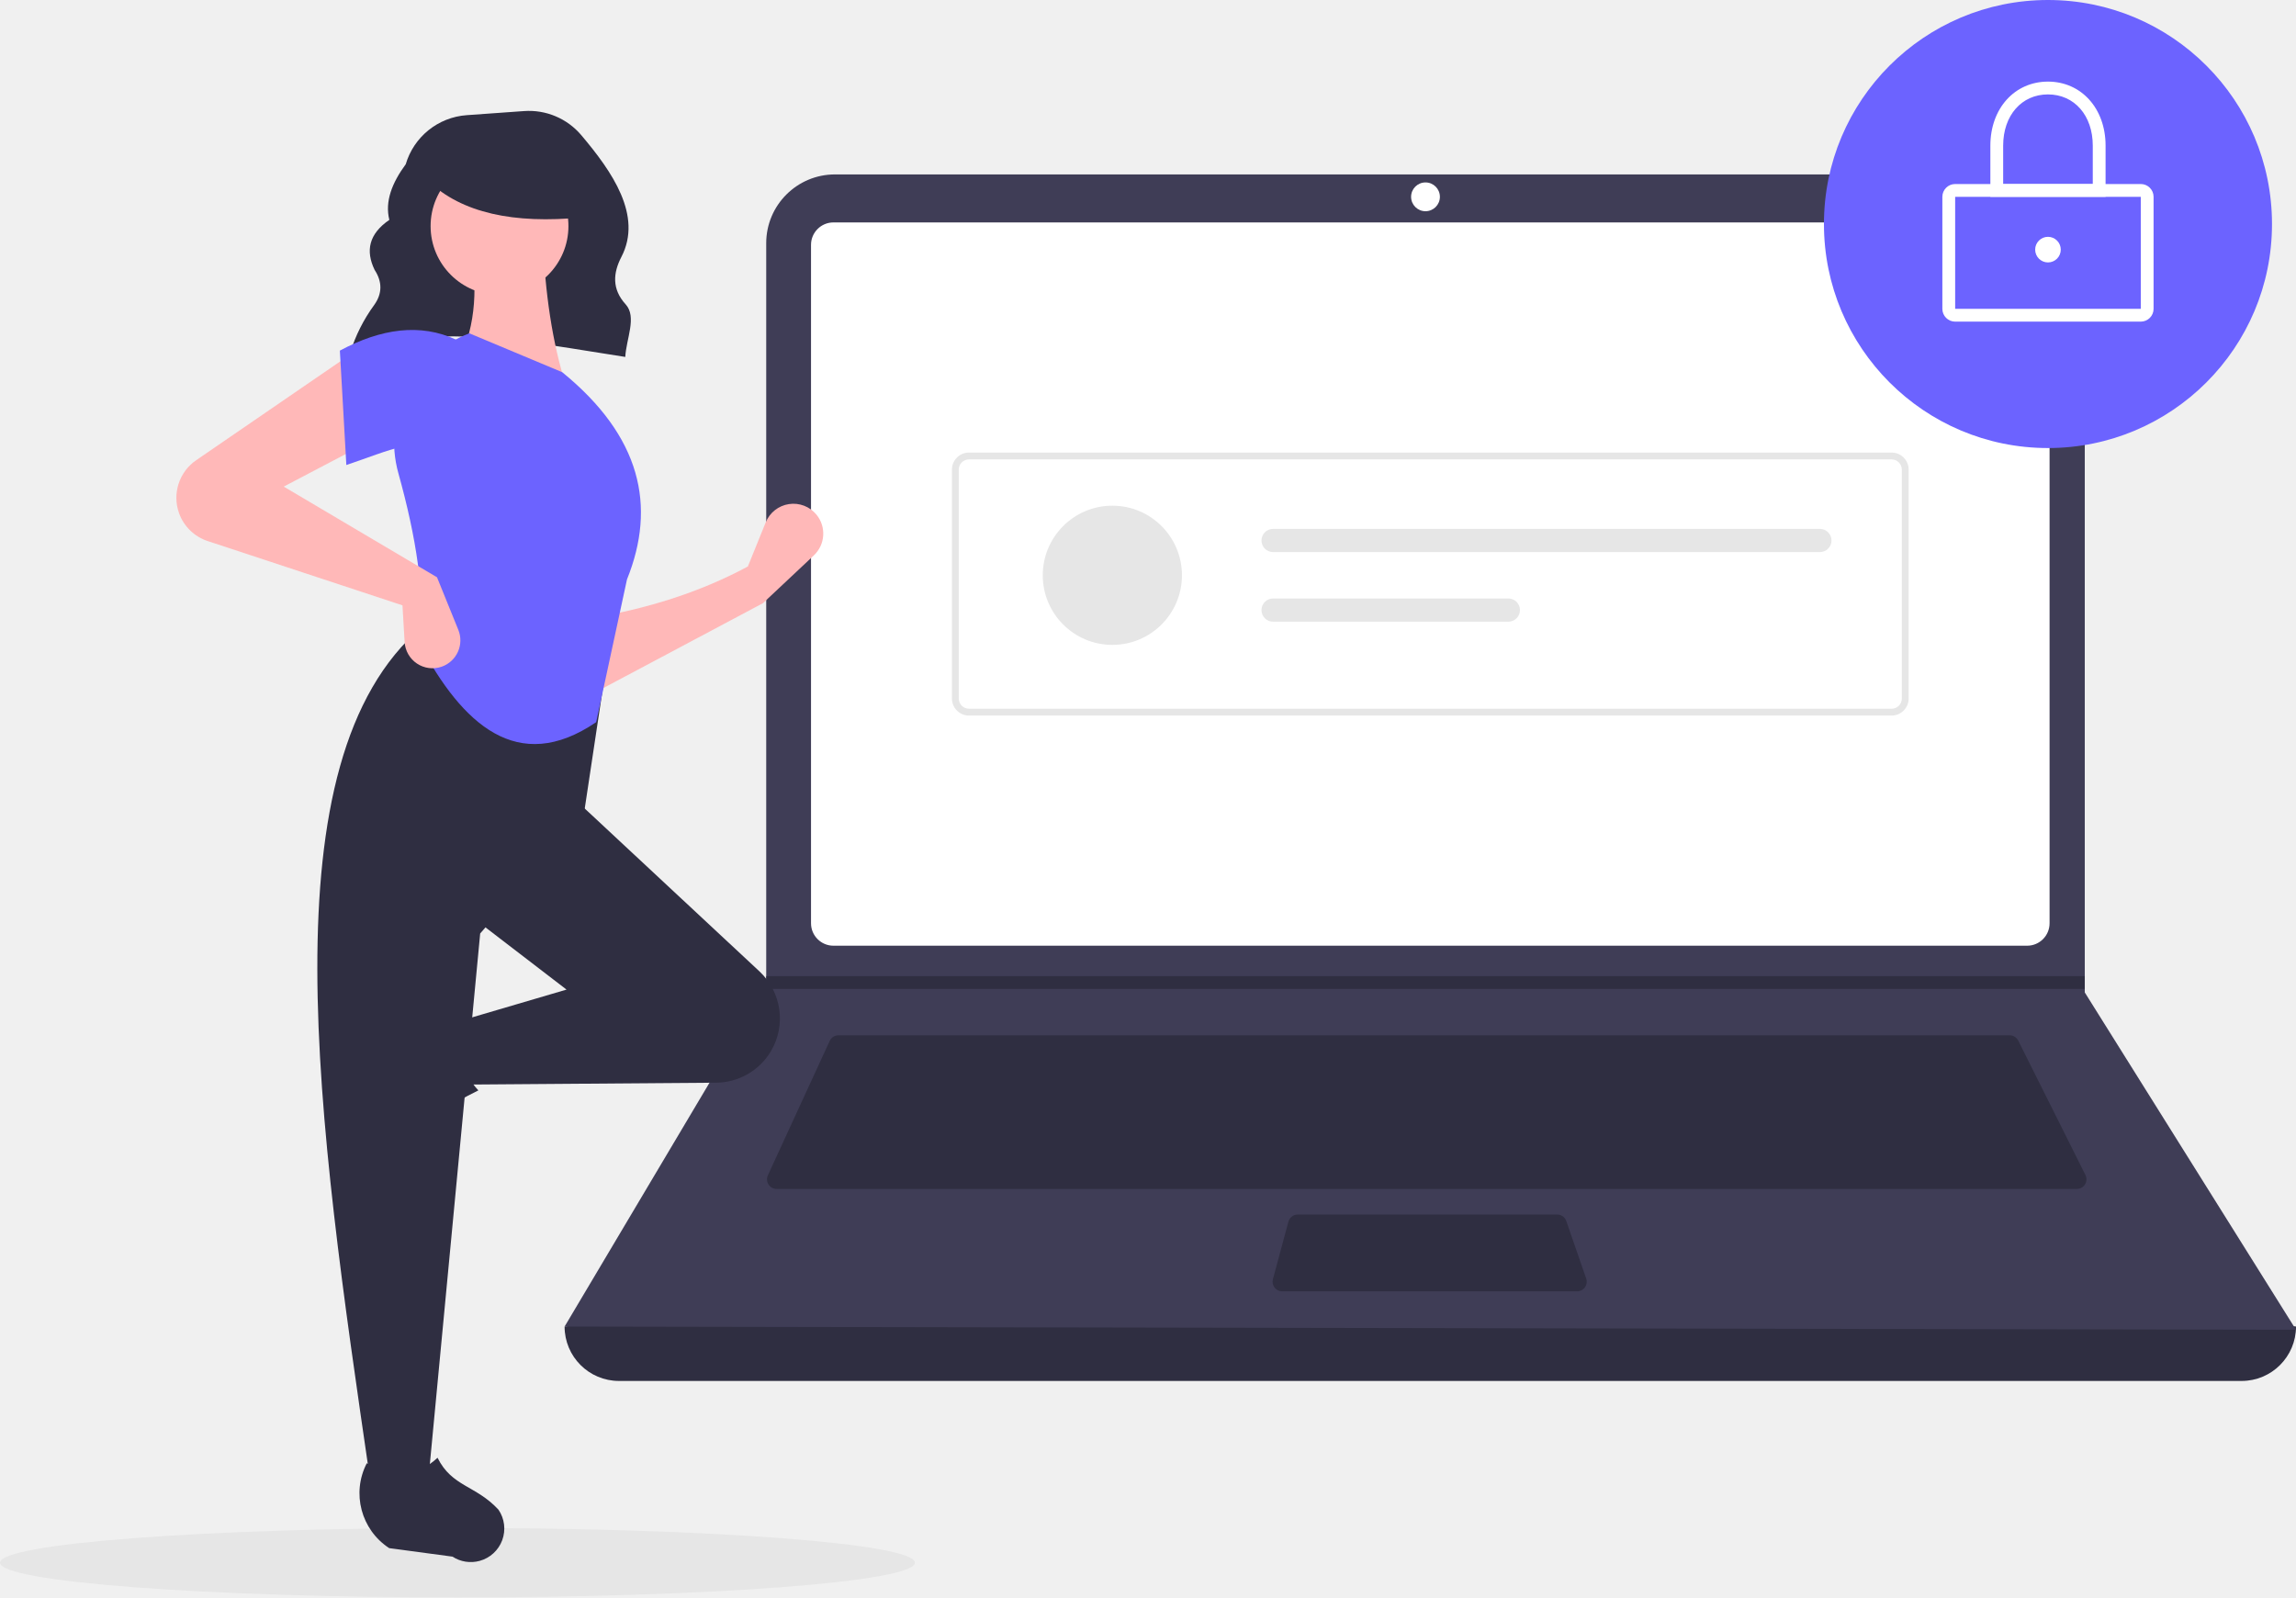
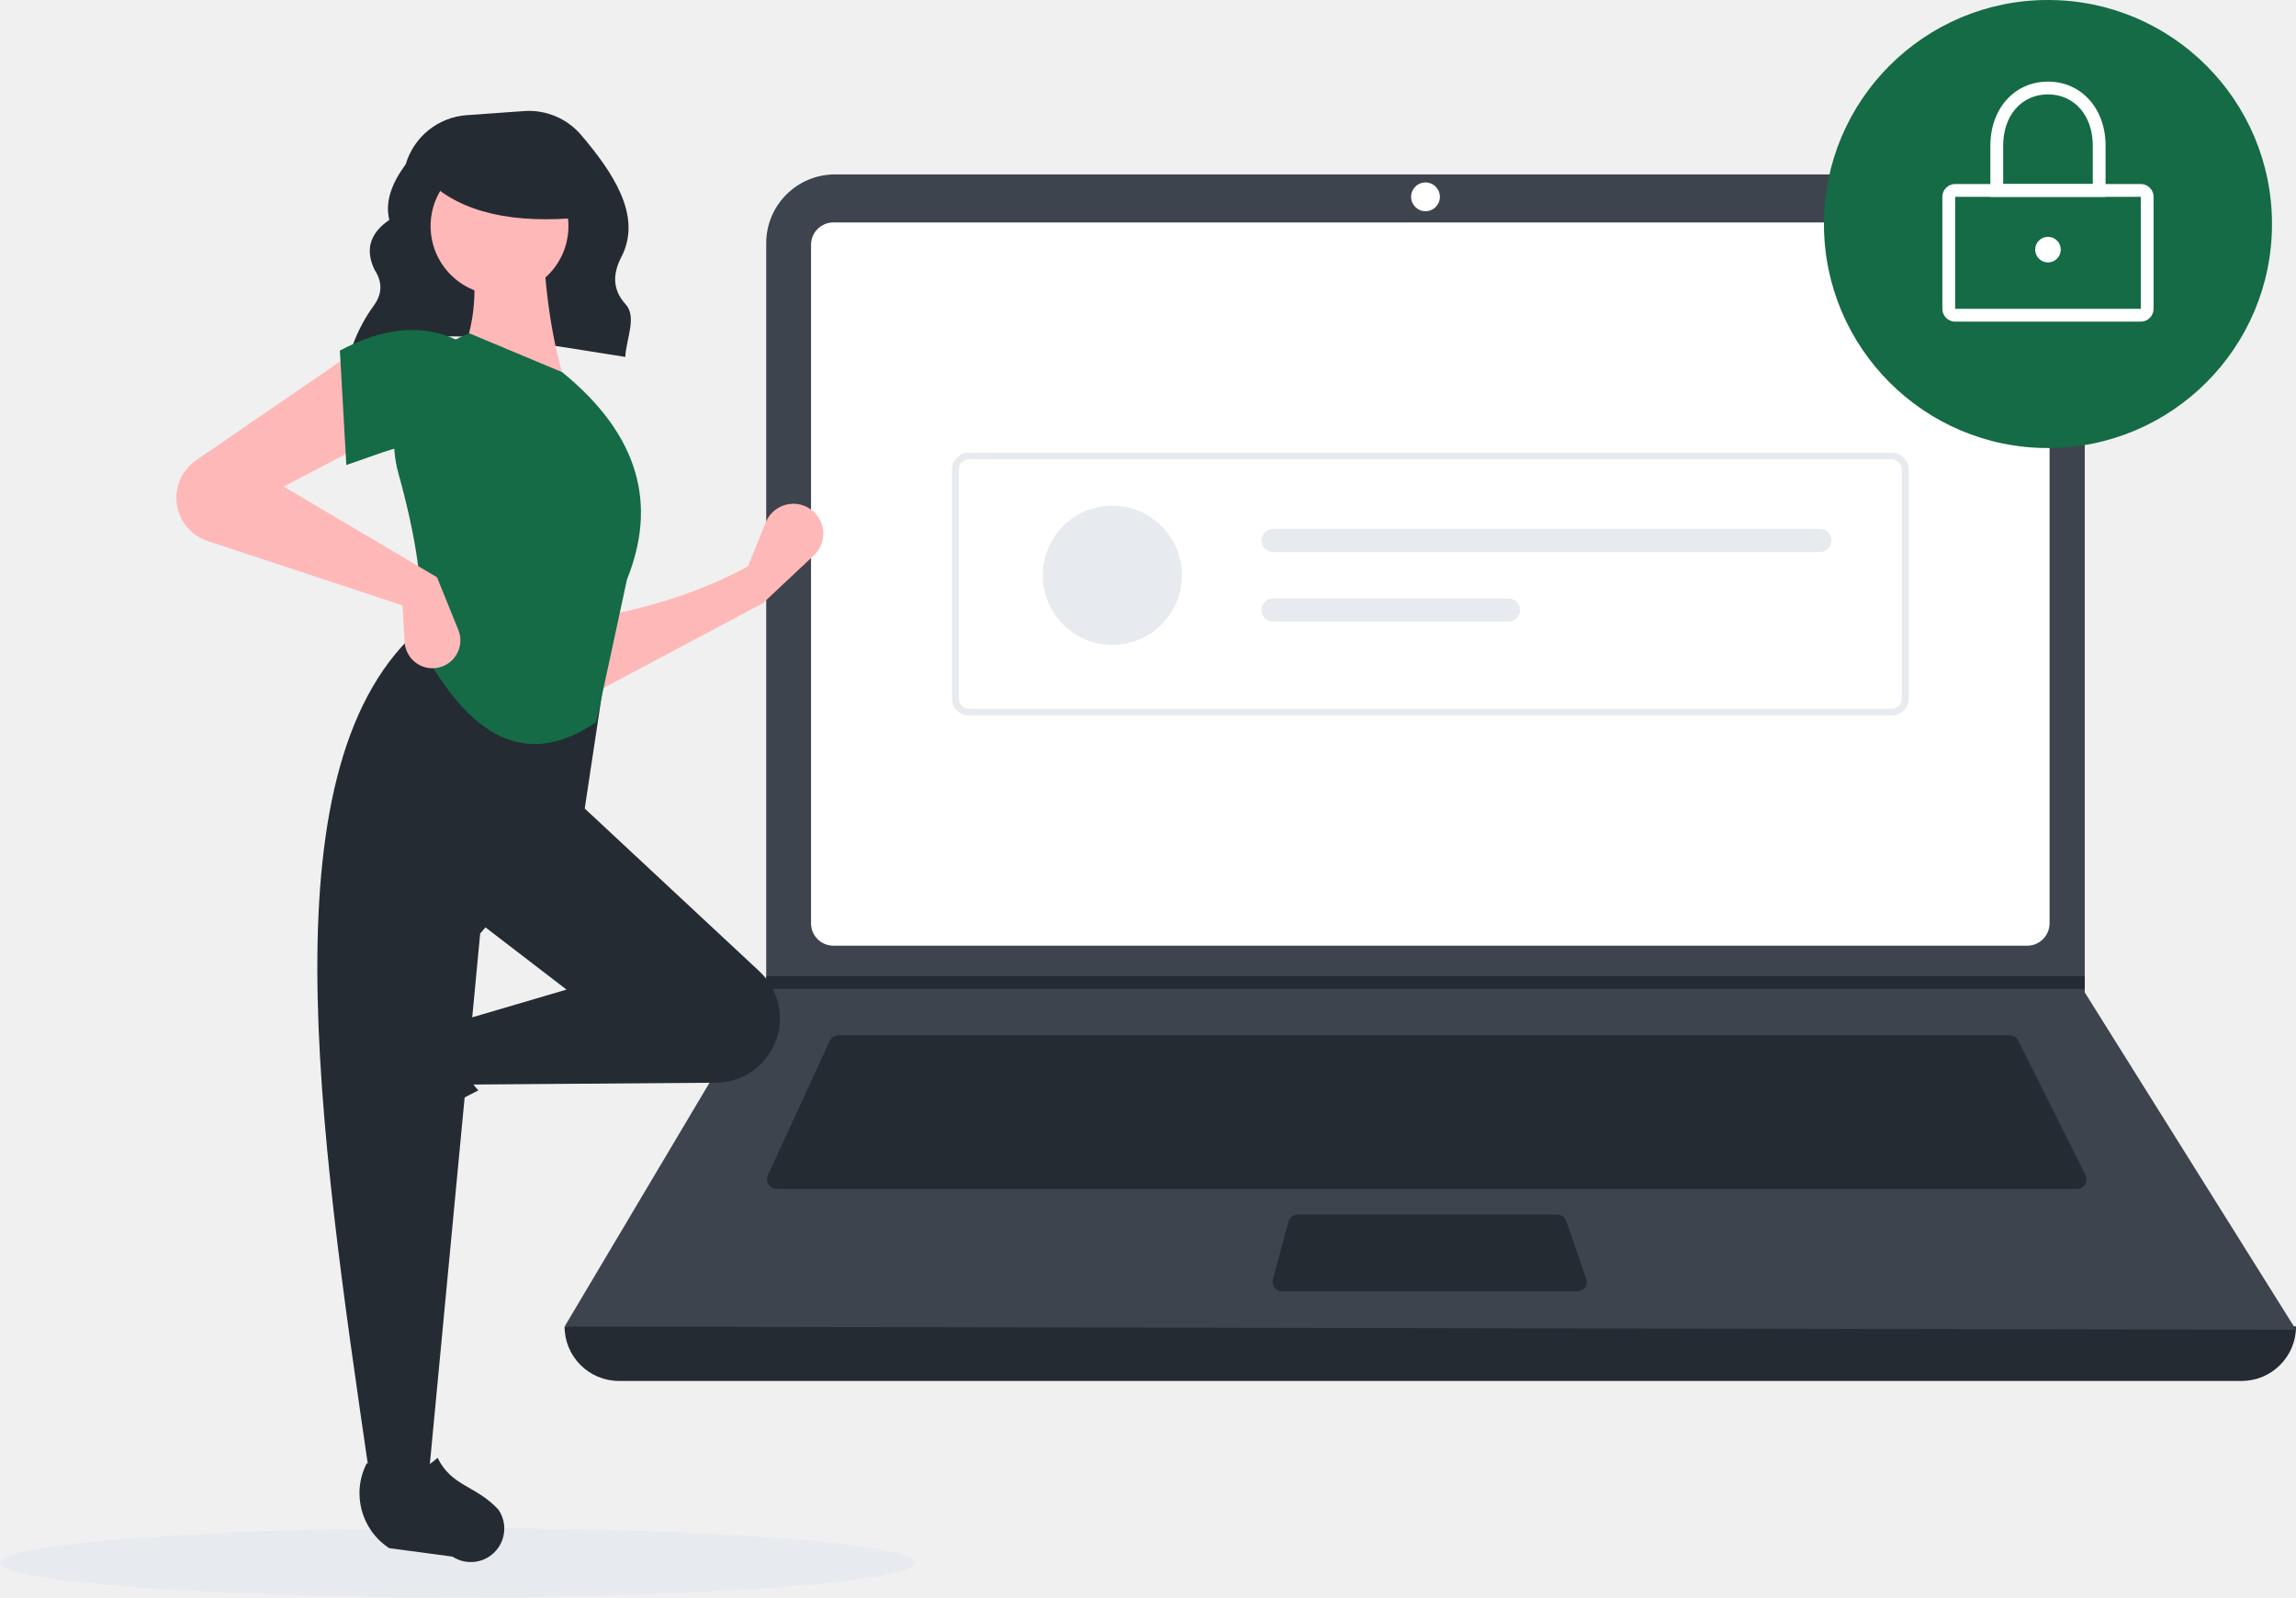
<svg xmlns="http://www.w3.org/2000/svg" width="793" height="551.732" viewBox="0 0 793 551.732" role="img" artist="Katerina Limpitsouni" source="https://undraw.co/">
-   <ellipse cx="158" cy="539.732" rx="158" ry="12" fill="#e6e6e6" />
-   <path d="M324.272,296.554c27.497-11.695,61.744-4.285,95.191.858.311-6.228,4.084-13.808.132-18.153-4.801-5.279-4.359-10.825-1.47-16.404,7.388-14.265-3.197-29.444-13.884-42.065a23.669,23.669,0,0,0-19.755-8.292l-19.797,1.414A23.709,23.709,0,0,0,343.635,230.859v0c-4.727,6.429-7.257,12.841-5.664,19.219-7.081,4.839-8.27,10.68-5.089,17.264,2.698,4.146,2.669,8.182-.123,12.106a55.891,55.891,0,0,0-8.31,16.506Z" transform="translate(-203.5 -174.1342)" fill="#2f2e41" />
-   <path d="M977.709,651.097H417.291A18.791,18.791,0,0,1,398.5,632.306h0q304.727-35.415,598,0h0A18.791,18.791,0,0,1,977.709,651.097Z" transform="translate(-203.5 -174.1342)" fill="#2f2e41" />
-   <path d="M996.5,633.412l-598-1.105,69.306-116.616.332-.553V258.131a23.752,23.752,0,0,1,23.754-23.754H899.792a23.752,23.752,0,0,1,23.754,23.754V516.906Z" transform="translate(-203.5 -174.1342)" fill="#3f3d56" />
+   <ellipse cx="158" cy="539.732" rx="158" ry="12" fill="#E7EBEF" />
+   <path d="M324.272,296.554c27.497-11.695,61.744-4.285,95.191.858.311-6.228,4.084-13.808.132-18.153-4.801-5.279-4.359-10.825-1.47-16.404,7.388-14.265-3.197-29.444-13.884-42.065a23.669,23.669,0,0,0-19.755-8.292l-19.797,1.414A23.709,23.709,0,0,0,343.635,230.859v0c-4.727,6.429-7.257,12.841-5.664,19.219-7.081,4.839-8.27,10.68-5.089,17.264,2.698,4.146,2.669,8.182-.123,12.106a55.891,55.891,0,0,0-8.31,16.506Z" transform="translate(-203.5 -174.1342)" fill="#252B33" />
+   <path d="M977.709,651.097H417.291A18.791,18.791,0,0,1,398.5,632.306h0q304.727-35.415,598,0h0A18.791,18.791,0,0,1,977.709,651.097Z" transform="translate(-203.5 -174.1342)" fill="#252B33" />
+   <path d="M996.5,633.412l-598-1.105,69.306-116.616.332-.553V258.131a23.752,23.752,0,0,1,23.754-23.754H899.792a23.752,23.752,0,0,1,23.754,23.754V516.906Z" transform="translate(-203.5 -174.1342)" fill="#3D444D" />
  <path d="M491.35,250.957a7.746,7.746,0,0,0-7.738,7.738V493.031a7.747,7.747,0,0,0,7.738,7.738H903.65a7.747,7.747,0,0,0,7.738-7.738V258.694a7.747,7.747,0,0,0-7.738-7.738Z" transform="translate(-203.5 -174.1342)" fill="#fff" />
-   <path d="M493.078,531.718a3.325,3.325,0,0,0-3.013,1.93l-21.355,46.425a3.316,3.316,0,0,0,3.012,4.702H920.814a3.316,3.316,0,0,0,2.965-4.799L900.567,533.551a3.299,3.299,0,0,0-2.965-1.833Z" transform="translate(-203.5 -174.1342)" fill="#2f2e41" />
+   <path d="M493.078,531.718a3.325,3.325,0,0,0-3.013,1.93l-21.355,46.425a3.316,3.316,0,0,0,3.012,4.702H920.814a3.316,3.316,0,0,0,2.965-4.799L900.567,533.551a3.299,3.299,0,0,0-2.965-1.833Z" transform="translate(-203.5 -174.1342)" fill="#252B33" />
  <circle cx="492.342" cy="67.98" r="4.974" fill="#fff" />
-   <path d="M651.7,593.619a3.321,3.321,0,0,0-3.202,2.454l-5.357,19.896a3.316,3.316,0,0,0,3.202,4.179h101.874a3.315,3.315,0,0,0,3.133-4.401l-6.887-19.896a3.318,3.318,0,0,0-3.134-2.231Z" transform="translate(-203.5 -174.1342)" fill="#2f2e41" />
-   <polygon points="720.046 337.135 720.046 341.556 264.306 341.556 264.649 341.004 264.649 337.135 720.046 337.135" fill="#2f2e41" />
-   <circle cx="707.335" cy="77.375" r="77.375" fill="#6c63ff" />
+   <path d="M651.7,593.619a3.321,3.321,0,0,0-3.202,2.454l-5.357,19.896a3.316,3.316,0,0,0,3.202,4.179h101.874a3.315,3.315,0,0,0,3.133-4.401l-6.887-19.896a3.318,3.318,0,0,0-3.134-2.231Z" transform="translate(-203.5 -174.1342)" fill="#252B33" />
+   <polygon points="720.046 337.135 720.046 341.556 264.306 341.556 264.649 341.004 264.649 337.135 720.046 337.135" fill="#252B33" />
+   <circle cx="707.335" cy="77.375" r="77.375" fill="#146B45" />
  <path d="M942.89,285.223H878.779a4.426,4.426,0,0,1-4.421-4.421V242.114a4.426,4.426,0,0,1,4.421-4.421H942.89a4.426,4.426,0,0,1,4.421,4.421v38.688A4.426,4.426,0,0,1,942.89,285.223Zm-64.111-43.109v38.688h64.114L942.89,242.114Z" transform="translate(-203.5 -174.1342)" fill="#fff" />
  <path d="M930.731,242.114h-39.793V224.428c0-12.81,8.368-22.107,19.896-22.107s19.896,9.297,19.896,22.107Zm-35.372-4.421h30.95V224.428c0-10.413-6.363-17.686-15.475-17.686s-15.475,7.273-15.475,17.686Z" transform="translate(-203.5 -174.1342)" fill="#fff" />
  <circle cx="707.335" cy="86.218" r="4.421" fill="#fff" />
-   <path d="M856.82,421.284H538.18a5.908,5.908,0,0,1-5.901-5.901V336.342a5.908,5.908,0,0,1,5.901-5.901H856.82a5.908,5.908,0,0,1,5.901,5.901V415.383A5.908,5.908,0,0,1,856.82,421.284Zm-318.64-88.482a3.544,3.544,0,0,0-3.54,3.54V415.383a3.544,3.544,0,0,0,3.54,3.54H856.82a3.544,3.544,0,0,0,3.54-3.54V336.342a3.544,3.544,0,0,0-3.54-3.54Z" transform="translate(-203.5 -174.1342)" fill="#e6e6e6" />
-   <circle cx="384.19" cy="198.695" r="24.036" fill="#e6e6e6" />
-   <path d="M643.203,356.805a4.006,4.006,0,1,0,0,8.012H832.061a4.006,4.006,0,0,0,0-8.012Z" transform="translate(-203.5 -174.1342)" fill="#e6e6e6" />
-   <path d="M643.203,380.842a4.006,4.006,0,1,0,0,8.012H724.469a4.006,4.006,0,1,0,0-8.012Z" transform="translate(-203.5 -174.1342)" fill="#e6e6e6" />
+   <path d="M856.82,421.284H538.18a5.908,5.908,0,0,1-5.901-5.901V336.342a5.908,5.908,0,0,1,5.901-5.901H856.82a5.908,5.908,0,0,1,5.901,5.901V415.383A5.908,5.908,0,0,1,856.82,421.284Zm-318.64-88.482a3.544,3.544,0,0,0-3.54,3.54V415.383a3.544,3.544,0,0,0,3.54,3.54H856.82a3.544,3.544,0,0,0,3.54-3.54V336.342a3.544,3.544,0,0,0-3.54-3.54Z" transform="translate(-203.5 -174.1342)" fill="#E7EBEF" />
+   <circle cx="384.19" cy="198.695" r="24.036" fill="#E7EBEF" />
+   <path d="M643.203,356.805a4.006,4.006,0,1,0,0,8.012H832.061a4.006,4.006,0,0,0,0-8.012Z" transform="translate(-203.5 -174.1342)" fill="#E7EBEF" />
+   <path d="M643.203,380.842a4.006,4.006,0,1,0,0,8.012H724.469a4.006,4.006,0,1,0,0-8.012Z" transform="translate(-203.5 -174.1342)" fill="#E7EBEF" />
  <path d="M467.022,382.462,408.119,413.778l-.746-26.096c19.226-3.209,37.517-8.797,54.429-17.895l6.16-15.22a10.318,10.318,0,0,1,17.536-2.678l0,0a10.318,10.318,0,0,1-.908,14.069Z" transform="translate(-203.5 -174.1342)" fill="#ffb8b8" />
-   <path d="M323.098,563.267v0a11.574,11.574,0,0,1,1.469-9.363l12.939-19.858a22.612,22.612,0,0,1,29.335-7.739h0c-5.438,9.256-4.68,17.377,1.878,24.434a117.631,117.631,0,0,0-27.936,19.045A11.574,11.574,0,0,1,323.098,563.267Z" transform="translate(-203.5 -174.1342)" fill="#2f2e41" />
-   <path d="M469.705,537.303l0,0a22.203,22.203,0,0,1-18.871,10.779l-85.96.651-3.728-21.623,38.026-11.184-32.061-24.605L402.154,450.313l63.65,59.324A22.203,22.203,0,0,1,469.705,537.303Z" transform="translate(-203.5 -174.1342)" fill="#2f2e41" />
-   <path d="M351.453,685.179H331.321c-18.075-123.898-36.474-248.142,17.895-294.515l64.122,10.439L405.136,455.532l-35.789,41.008Z" transform="translate(-203.5 -174.1342)" fill="#2f2e41" />
-   <path d="M369.149,713.246h0a11.574,11.574,0,0,1-9.363-1.469l-21.859-2.938a22.612,22.612,0,0,1-7.741-29.335v0c9.257,5.437,17.377,4.679,24.434-1.879,4.986,10.067,13.201,9.453,21.047,17.935A11.574,11.574,0,0,1,369.149,713.246Z" transform="translate(-203.5 -174.1342)" fill="#2f2e41" />
+   <path d="M323.098,563.267v0a11.574,11.574,0,0,1,1.469-9.363l12.939-19.858a22.612,22.612,0,0,1,29.335-7.739h0c-5.438,9.256-4.68,17.377,1.878,24.434a117.631,117.631,0,0,0-27.936,19.045A11.574,11.574,0,0,1,323.098,563.267Z" transform="translate(-203.5 -174.1342)" fill="#252B33" />
+   <path d="M469.705,537.303l0,0a22.203,22.203,0,0,1-18.871,10.779l-85.96.651-3.728-21.623,38.026-11.184-32.061-24.605L402.154,450.313l63.65,59.324A22.203,22.203,0,0,1,469.705,537.303Z" transform="translate(-203.5 -174.1342)" fill="#252B33" />
+   <path d="M351.453,685.179H331.321c-18.075-123.898-36.474-248.142,17.895-294.515l64.122,10.439L405.136,455.532l-35.789,41.008Z" transform="translate(-203.5 -174.1342)" fill="#252B33" />
+   <path d="M369.149,713.246h0a11.574,11.574,0,0,1-9.363-1.469l-21.859-2.938a22.612,22.612,0,0,1-7.741-29.335v0c9.257,5.437,17.377,4.679,24.434-1.879,4.986,10.067,13.201,9.453,21.047,17.935A11.574,11.574,0,0,1,369.149,713.246Z" transform="translate(-203.5 -174.1342)" fill="#252B33" />
  <path d="M399.172,307.902l-37.28-8.947c6.192-12.674,6.702-26.776,3.728-41.754l25.351-.746C391.764,275.08,394.167,292.481,399.172,307.902Z" transform="translate(-203.5 -174.1342)" fill="#ffb8b8" />
-   <path d="M409.418,423.552c-27.139,18.493-46.314.633-60.947-26.923,2.033-16.862-1.259-37.041-7.357-58.966a40.138,40.138,0,0,1,24.506-48.401h0l32.061,13.421c27.224,22.19,32.582,46.227,22.368,71.578Z" transform="translate(-203.5 -174.1342)" fill="#6c63ff" />
+   <path d="M409.418,423.552c-27.139,18.493-46.314.633-60.947-26.923,2.033-16.862-1.259-37.041-7.357-58.966a40.138,40.138,0,0,1,24.506-48.401h0l32.061,13.421c27.224,22.19,32.582,46.227,22.368,71.578Z" transform="translate(-203.5 -174.1342)" fill="#146B45" />
  <path d="M331.321,326.542,301.497,342.2l52.938,31.316,7.366,18.17a9.637,9.637,0,0,1-5.789,12.731h0a9.637,9.637,0,0,1-12.762-8.544l-.745-12.663-67.284-22.204a15.733,15.733,0,0,1-9.873-9.611v0a15.733,15.733,0,0,1,5.903-18.303l54.105-37.118Z" transform="translate(-203.5 -174.1342)" fill="#ffb8b8" />
-   <path d="M361.146,329.524c-12.439-5.451-23.749.47-38.026,5.219l-2.237-39.517c14.176-7.556,27.692-9.593,40.263-3.728Z" transform="translate(-203.5 -174.1342)" fill="#6c63ff" />
+   <path d="M361.146,329.524c-12.439-5.451-23.749.47-38.026,5.219l-2.237-39.517c14.176-7.556,27.692-9.593,40.263-3.728Z" transform="translate(-203.5 -174.1342)" fill="#146B45" />
  <circle cx="172.525" cy="78.093" r="23.802" fill="#ffb8b8" />
-   <path d="M404.5,249.224c-23.566,2.308-41.523-1.546-53-12.52v-8.838h51Z" transform="translate(-203.5 -174.1342)" fill="#2f2e41" />
+   <path d="M404.5,249.224c-23.566,2.308-41.523-1.546-53-12.52v-8.838h51Z" transform="translate(-203.5 -174.1342)" fill="#252B33" />
</svg>
